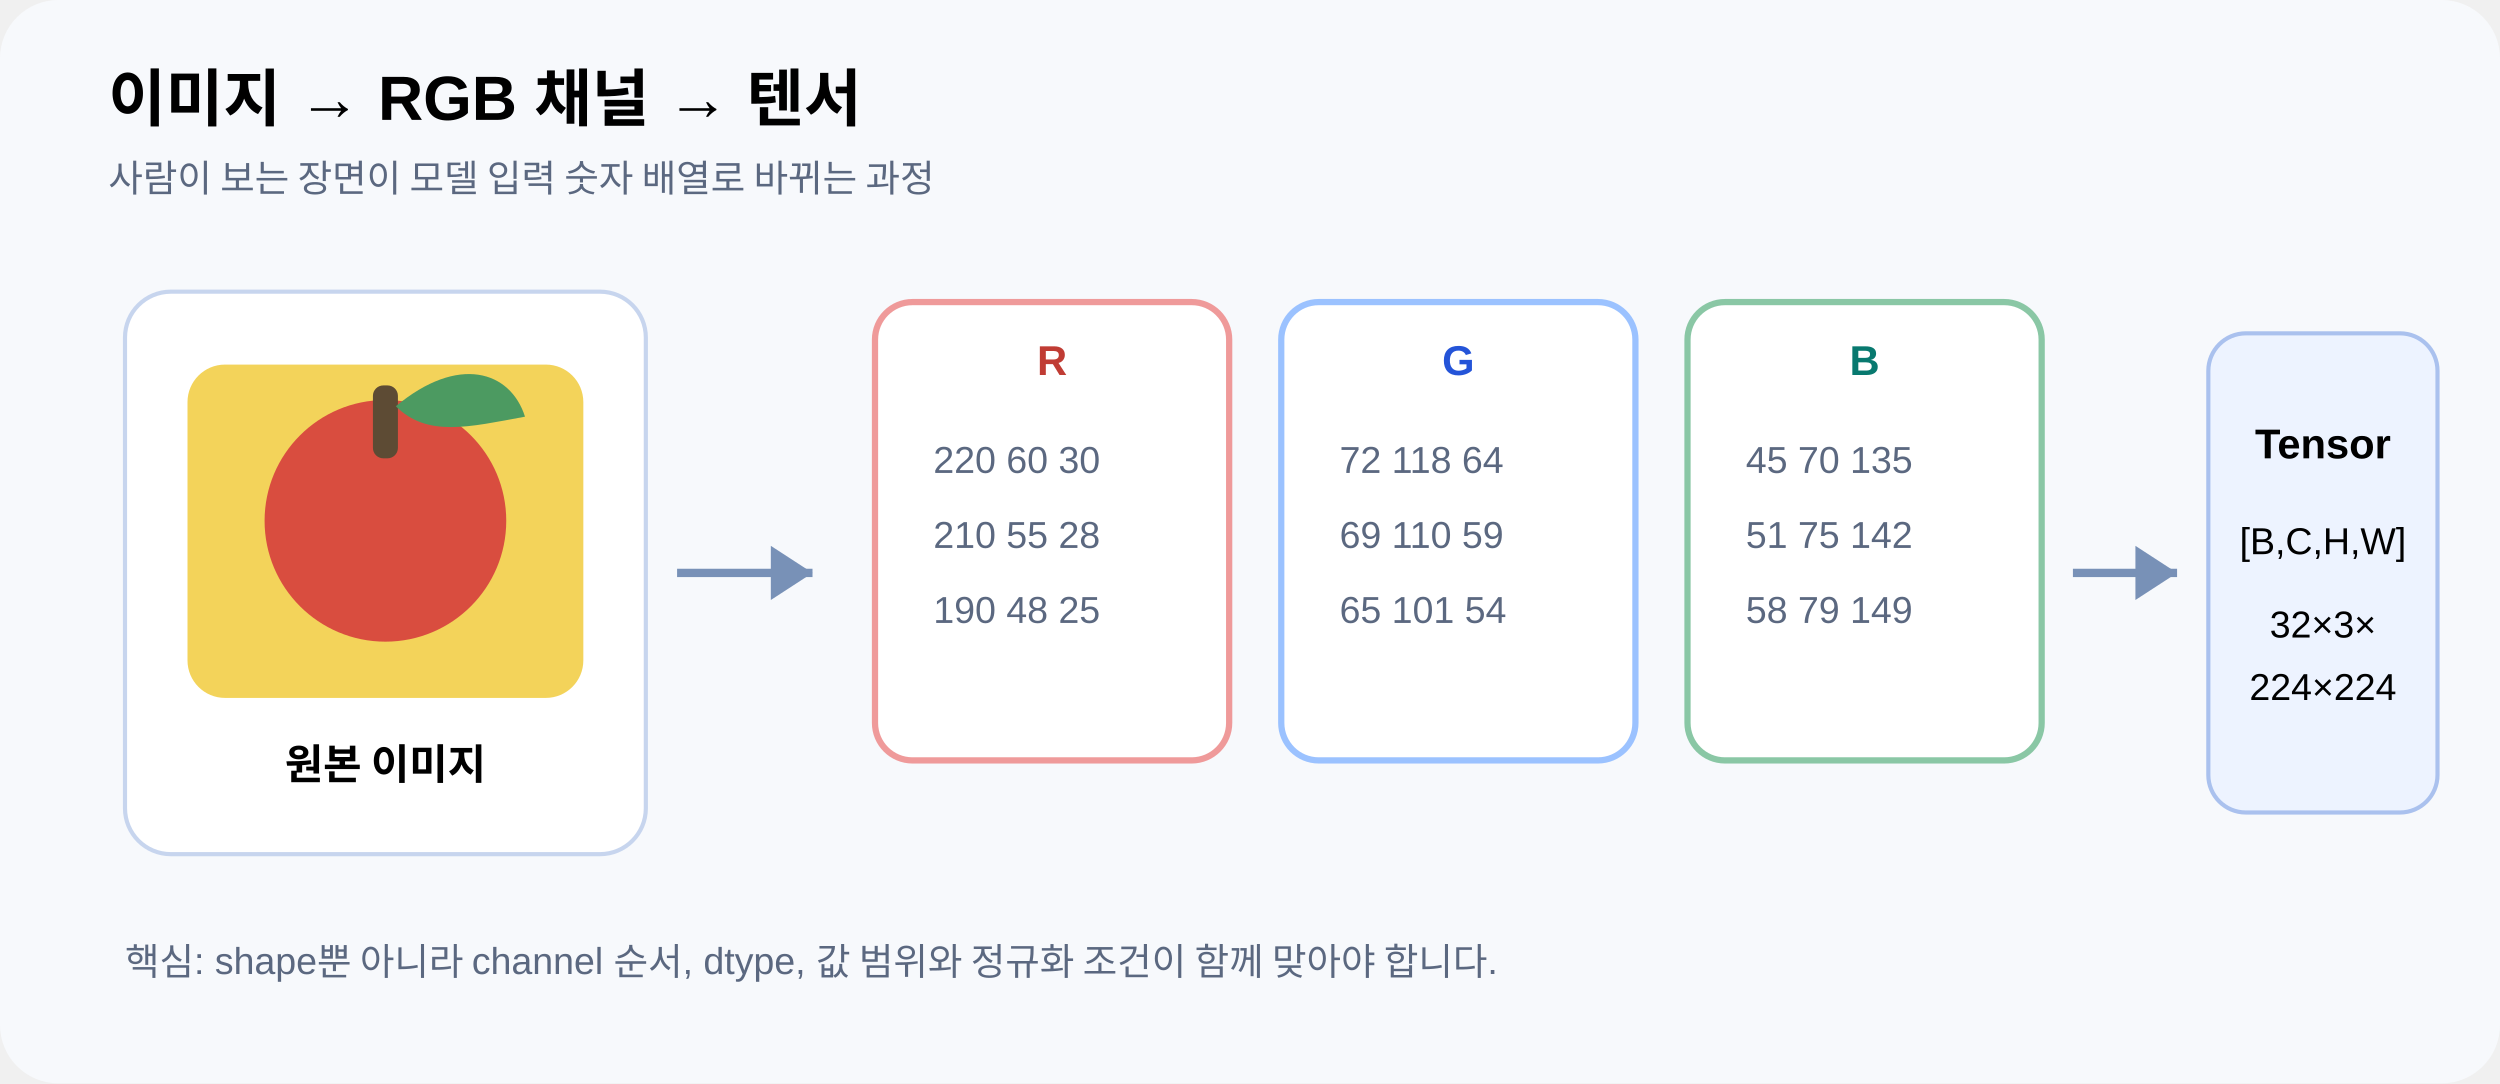
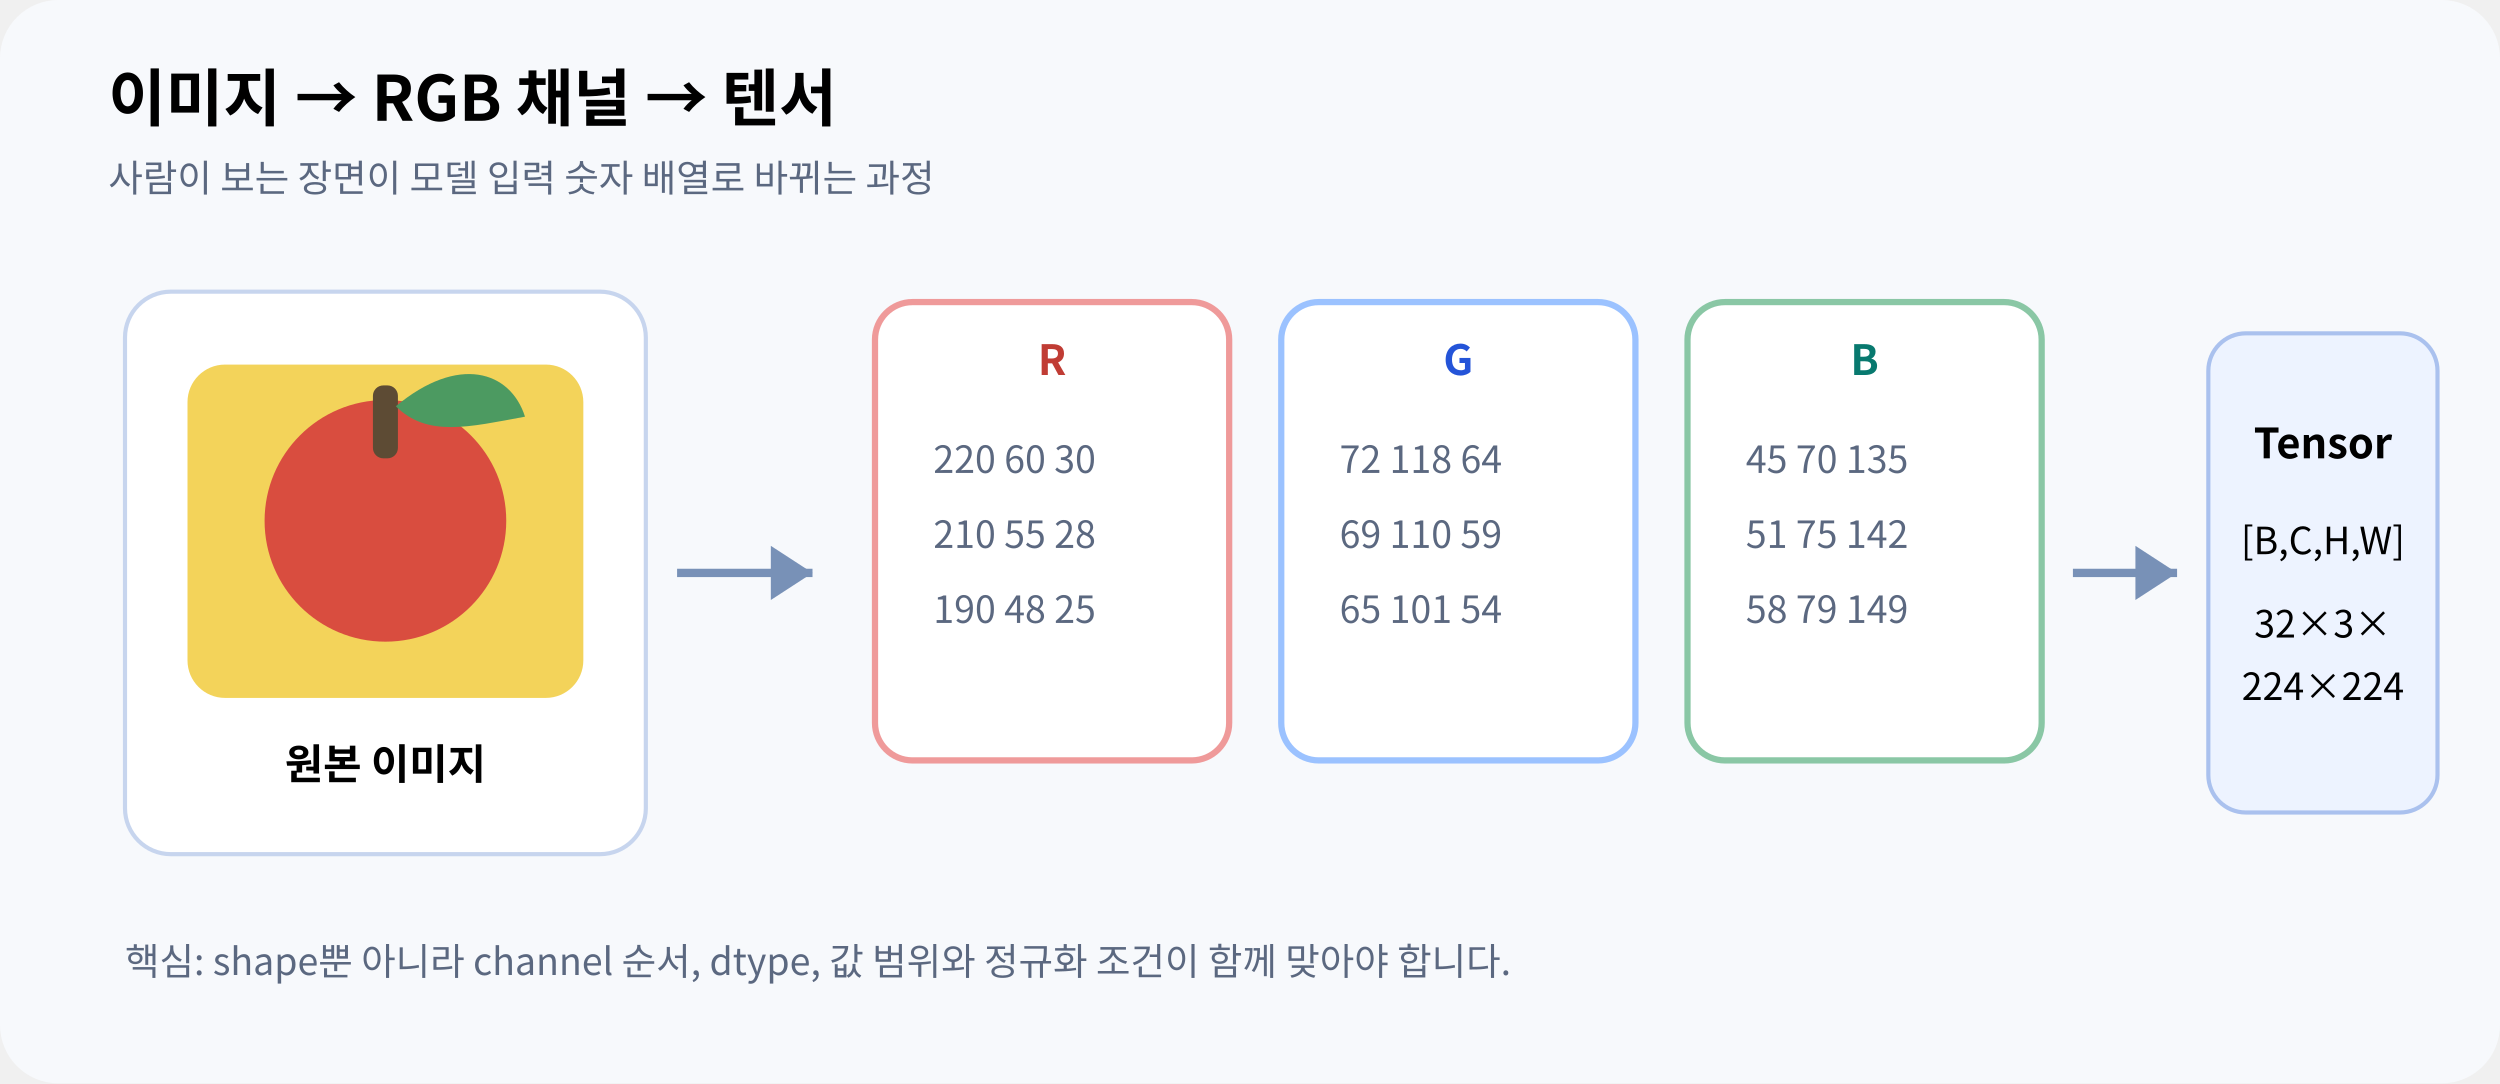
<svg xmlns="http://www.w3.org/2000/svg" viewBox="0 0 1200 520">
  <style>
-     text{font-family:Arial,'Noto Sans KR',sans-serif}
+     text{font-family:'NanumGothic','Noto Sans CJK KR','Noto Sans KR','Malgun Gothic','Apple SD Gothic Neo',Arial,sans-serif}
    .title{font-size:30px;font-weight:700}.sub{font-size:18px;fill:#5b6880}.label{font-size:20px;font-weight:700}
    .box{fill:#fff;stroke:#c7d5ee;stroke-width:2}.soft{fill:#edf3ff}.edge{stroke:#7891b7;stroke-width:4;fill:none}
  </style>
  <rect width="1200" height="520" rx="28" fill="#f7f9fc" />
  <text x="52" y="58" class="title">이미지 → RGB 채널 → 텐서</text>
  <text x="52" y="92" class="sub">사람이 보는 장면이 모델 입력 숫자 배열로 바뀌는 과정</text>
  <rect x="60" y="140" width="250" height="270" rx="22" class="box" />
  <rect x="90" y="175" width="190" height="160" rx="18" fill="#f3d35a" />
  <circle cx="185" cy="250" r="58" fill="#d94d3f" />
  <rect x="179" y="185" width="12" height="35" rx="5" fill="#5d4b34" />
  <path d="M190 195 C220 170 245 178 252 200 C225 205 205 210 190 195Z" fill="#4c9a61" />
  <text x="185" y="374" text-anchor="middle" class="label">원본 이미지</text>
  <path d="M325 275 H390" class="edge" />
  <polygon points="390,275 370,262 370,288" fill="#7891b7" />
  <g transform="translate(420 145)">
    <rect x="0" y="0" width="170" height="220" rx="18" fill="#fff" stroke="#ef9a9a" stroke-width="3" />
    <rect x="195" y="0" width="170" height="220" rx="18" fill="#fff" stroke="#9bc2ff" stroke-width="3" />
    <rect x="390" y="0" width="170" height="220" rx="18" fill="#fff" stroke="#8ac7a5" stroke-width="3" />
    <text x="85" y="35" text-anchor="middle" class="label" fill="#c03c34">R</text>
    <text x="280" y="35" text-anchor="middle" class="label" fill="#2454d8">G</text>
    <text x="475" y="35" text-anchor="middle" class="label" fill="#08796f">B</text>
    <g font-size="18" fill="#5b6880">
      <text x="28" y="82">220  60  30</text>
      <text x="28" y="118">210  55  28</text>
      <text x="28" y="154">190  48  25</text>
      <text x="223" y="82">72  118  64</text>
      <text x="223" y="118">69  110  59</text>
      <text x="223" y="154">65  101  54</text>
      <text x="418" y="82">45  70  135</text>
      <text x="418" y="118">51  75  142</text>
      <text x="418" y="154">58  79  149</text>
    </g>
  </g>
  <path d="M995 275 H1045" class="edge" />
  <polygon points="1045,275 1025,262 1025,288" fill="#7891b7" />
  <rect x="1060" y="160" width="110" height="230" rx="18" class="soft" stroke="#aac1ee" stroke-width="2" />
  <text x="1115" y="220" text-anchor="middle" class="label">Tensor</text>
  <text x="1115" y="266" text-anchor="middle" font-size="18">[B,C,H,W]</text>
  <text x="1115" y="306" text-anchor="middle" font-size="18">32×3×</text>
  <text x="1115" y="336" text-anchor="middle" font-size="18">224×224</text>
  <text x="60" y="468" class="sub">핵심: shape뿐 아니라 channel 순서, dtype, 값 범위와 정규화 조건이 함께 맞아야 합니다.</text>
</svg>
